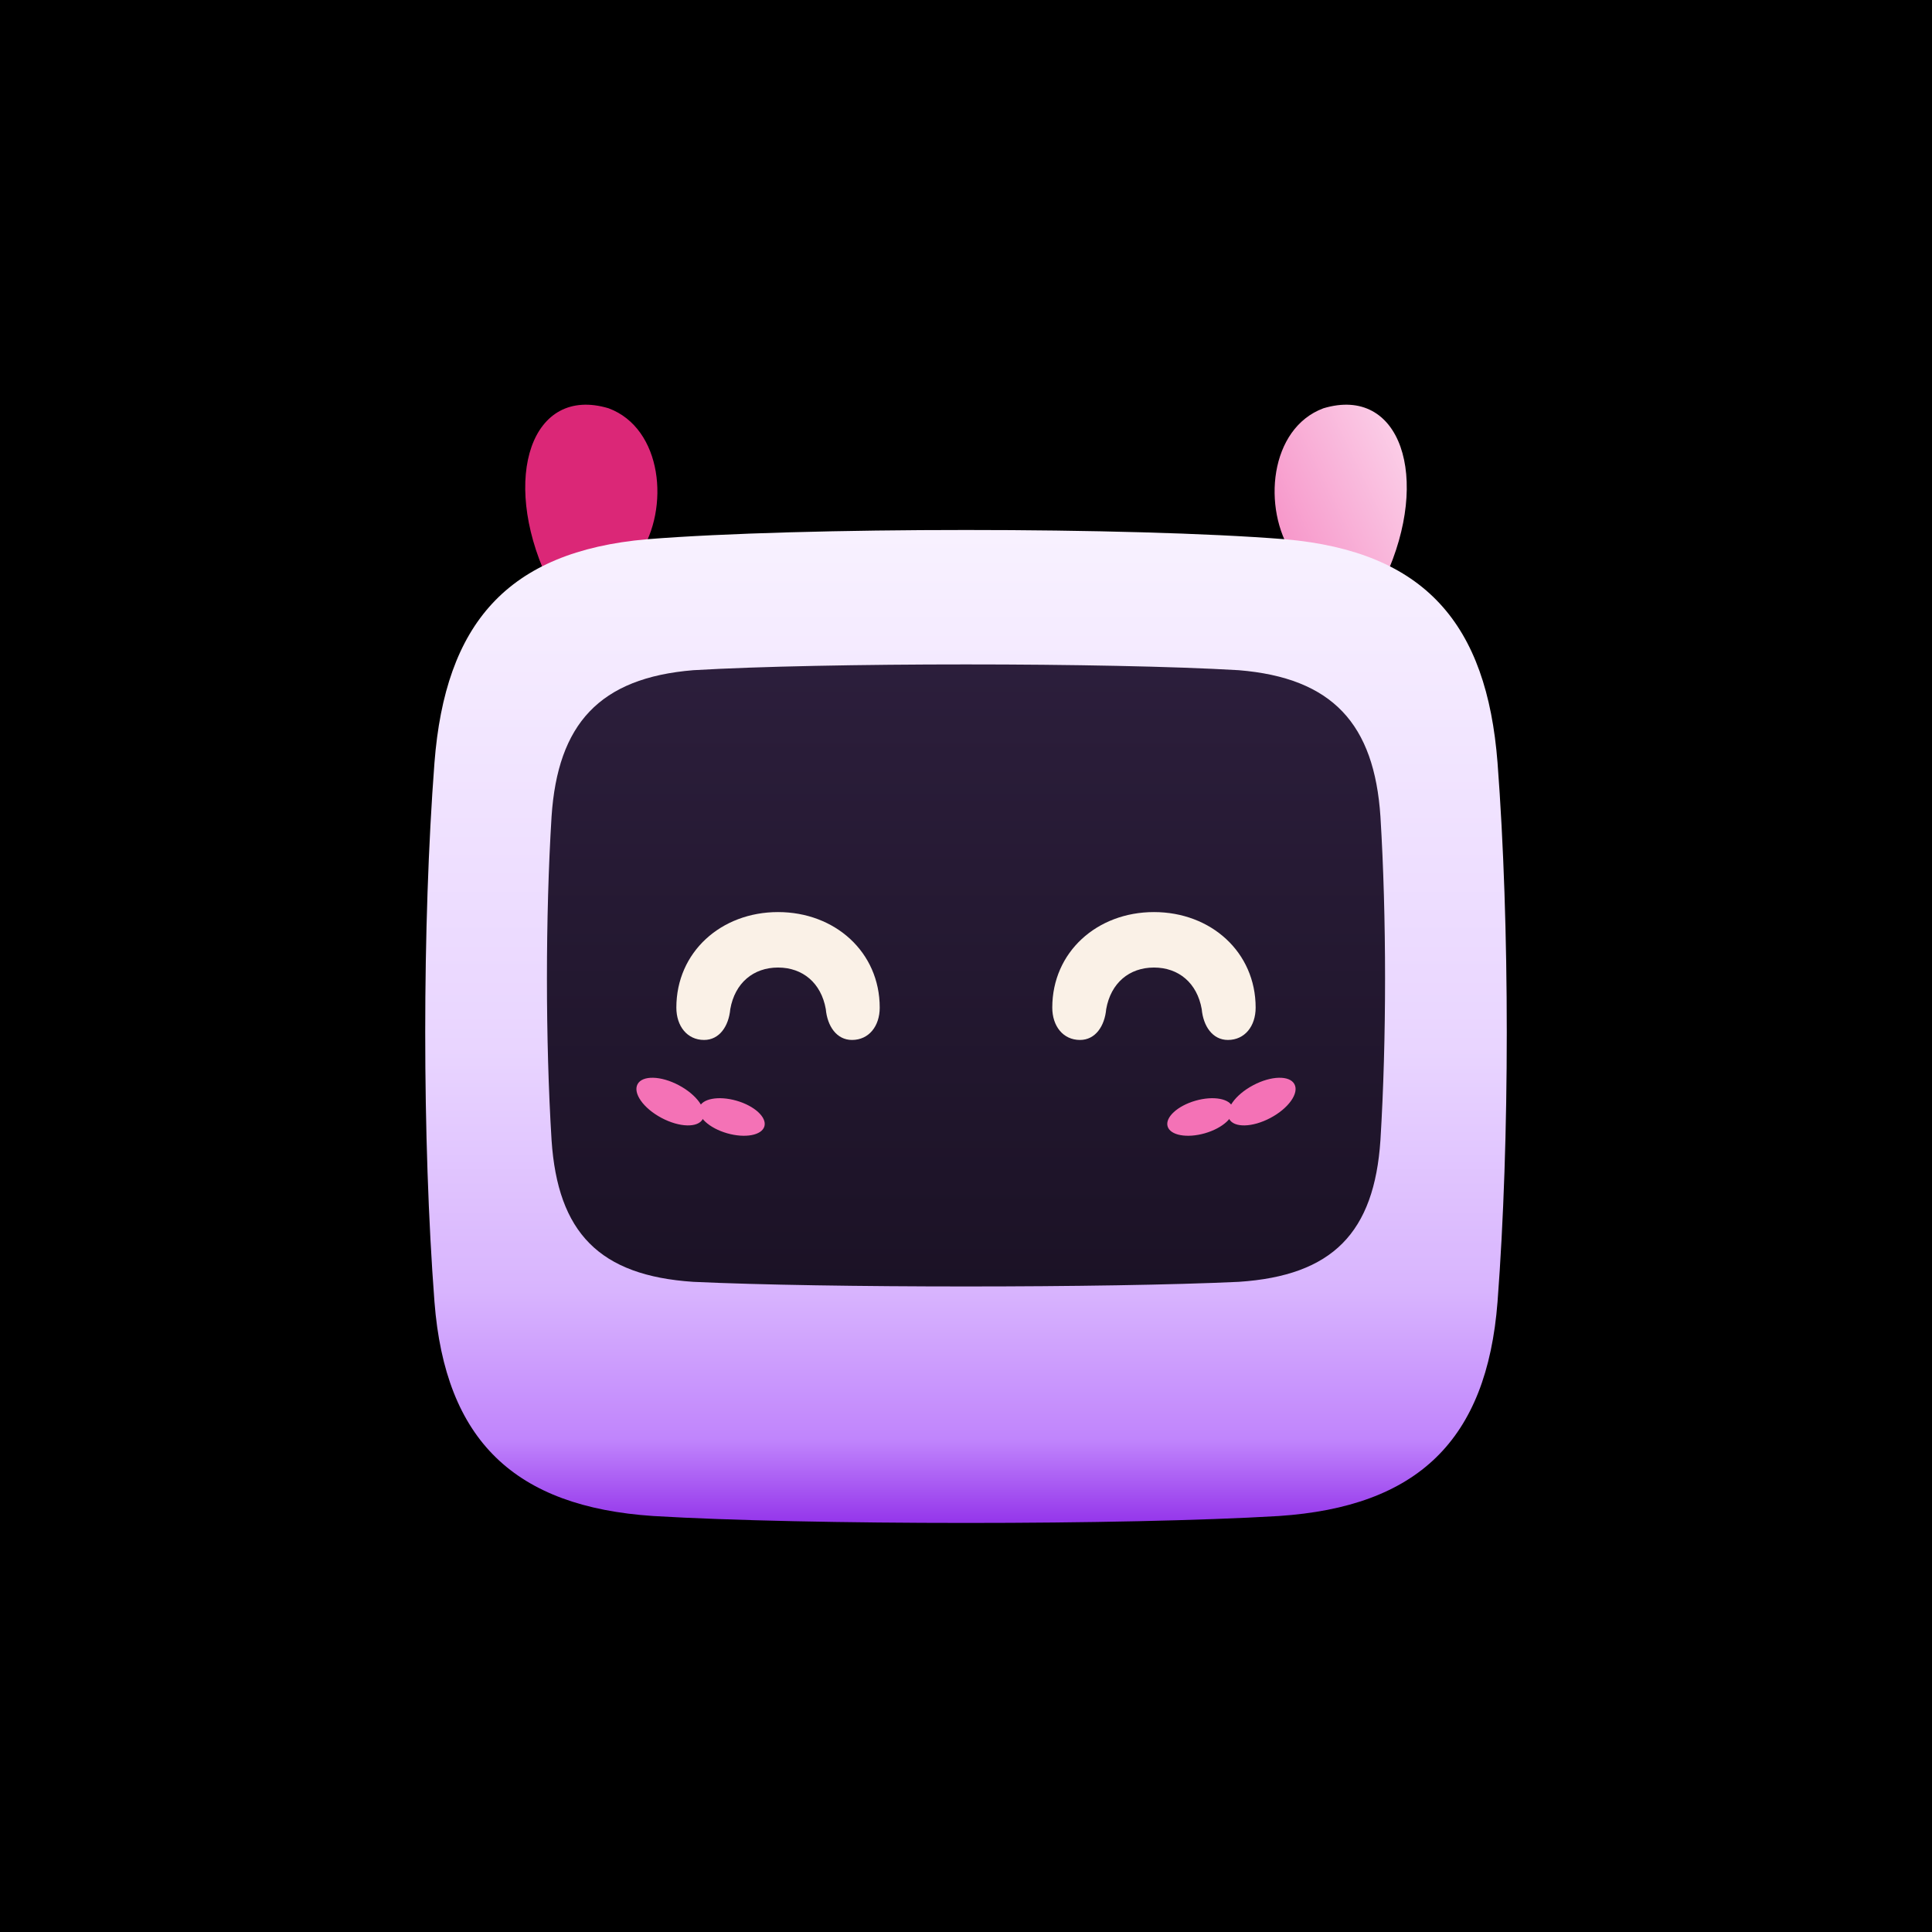
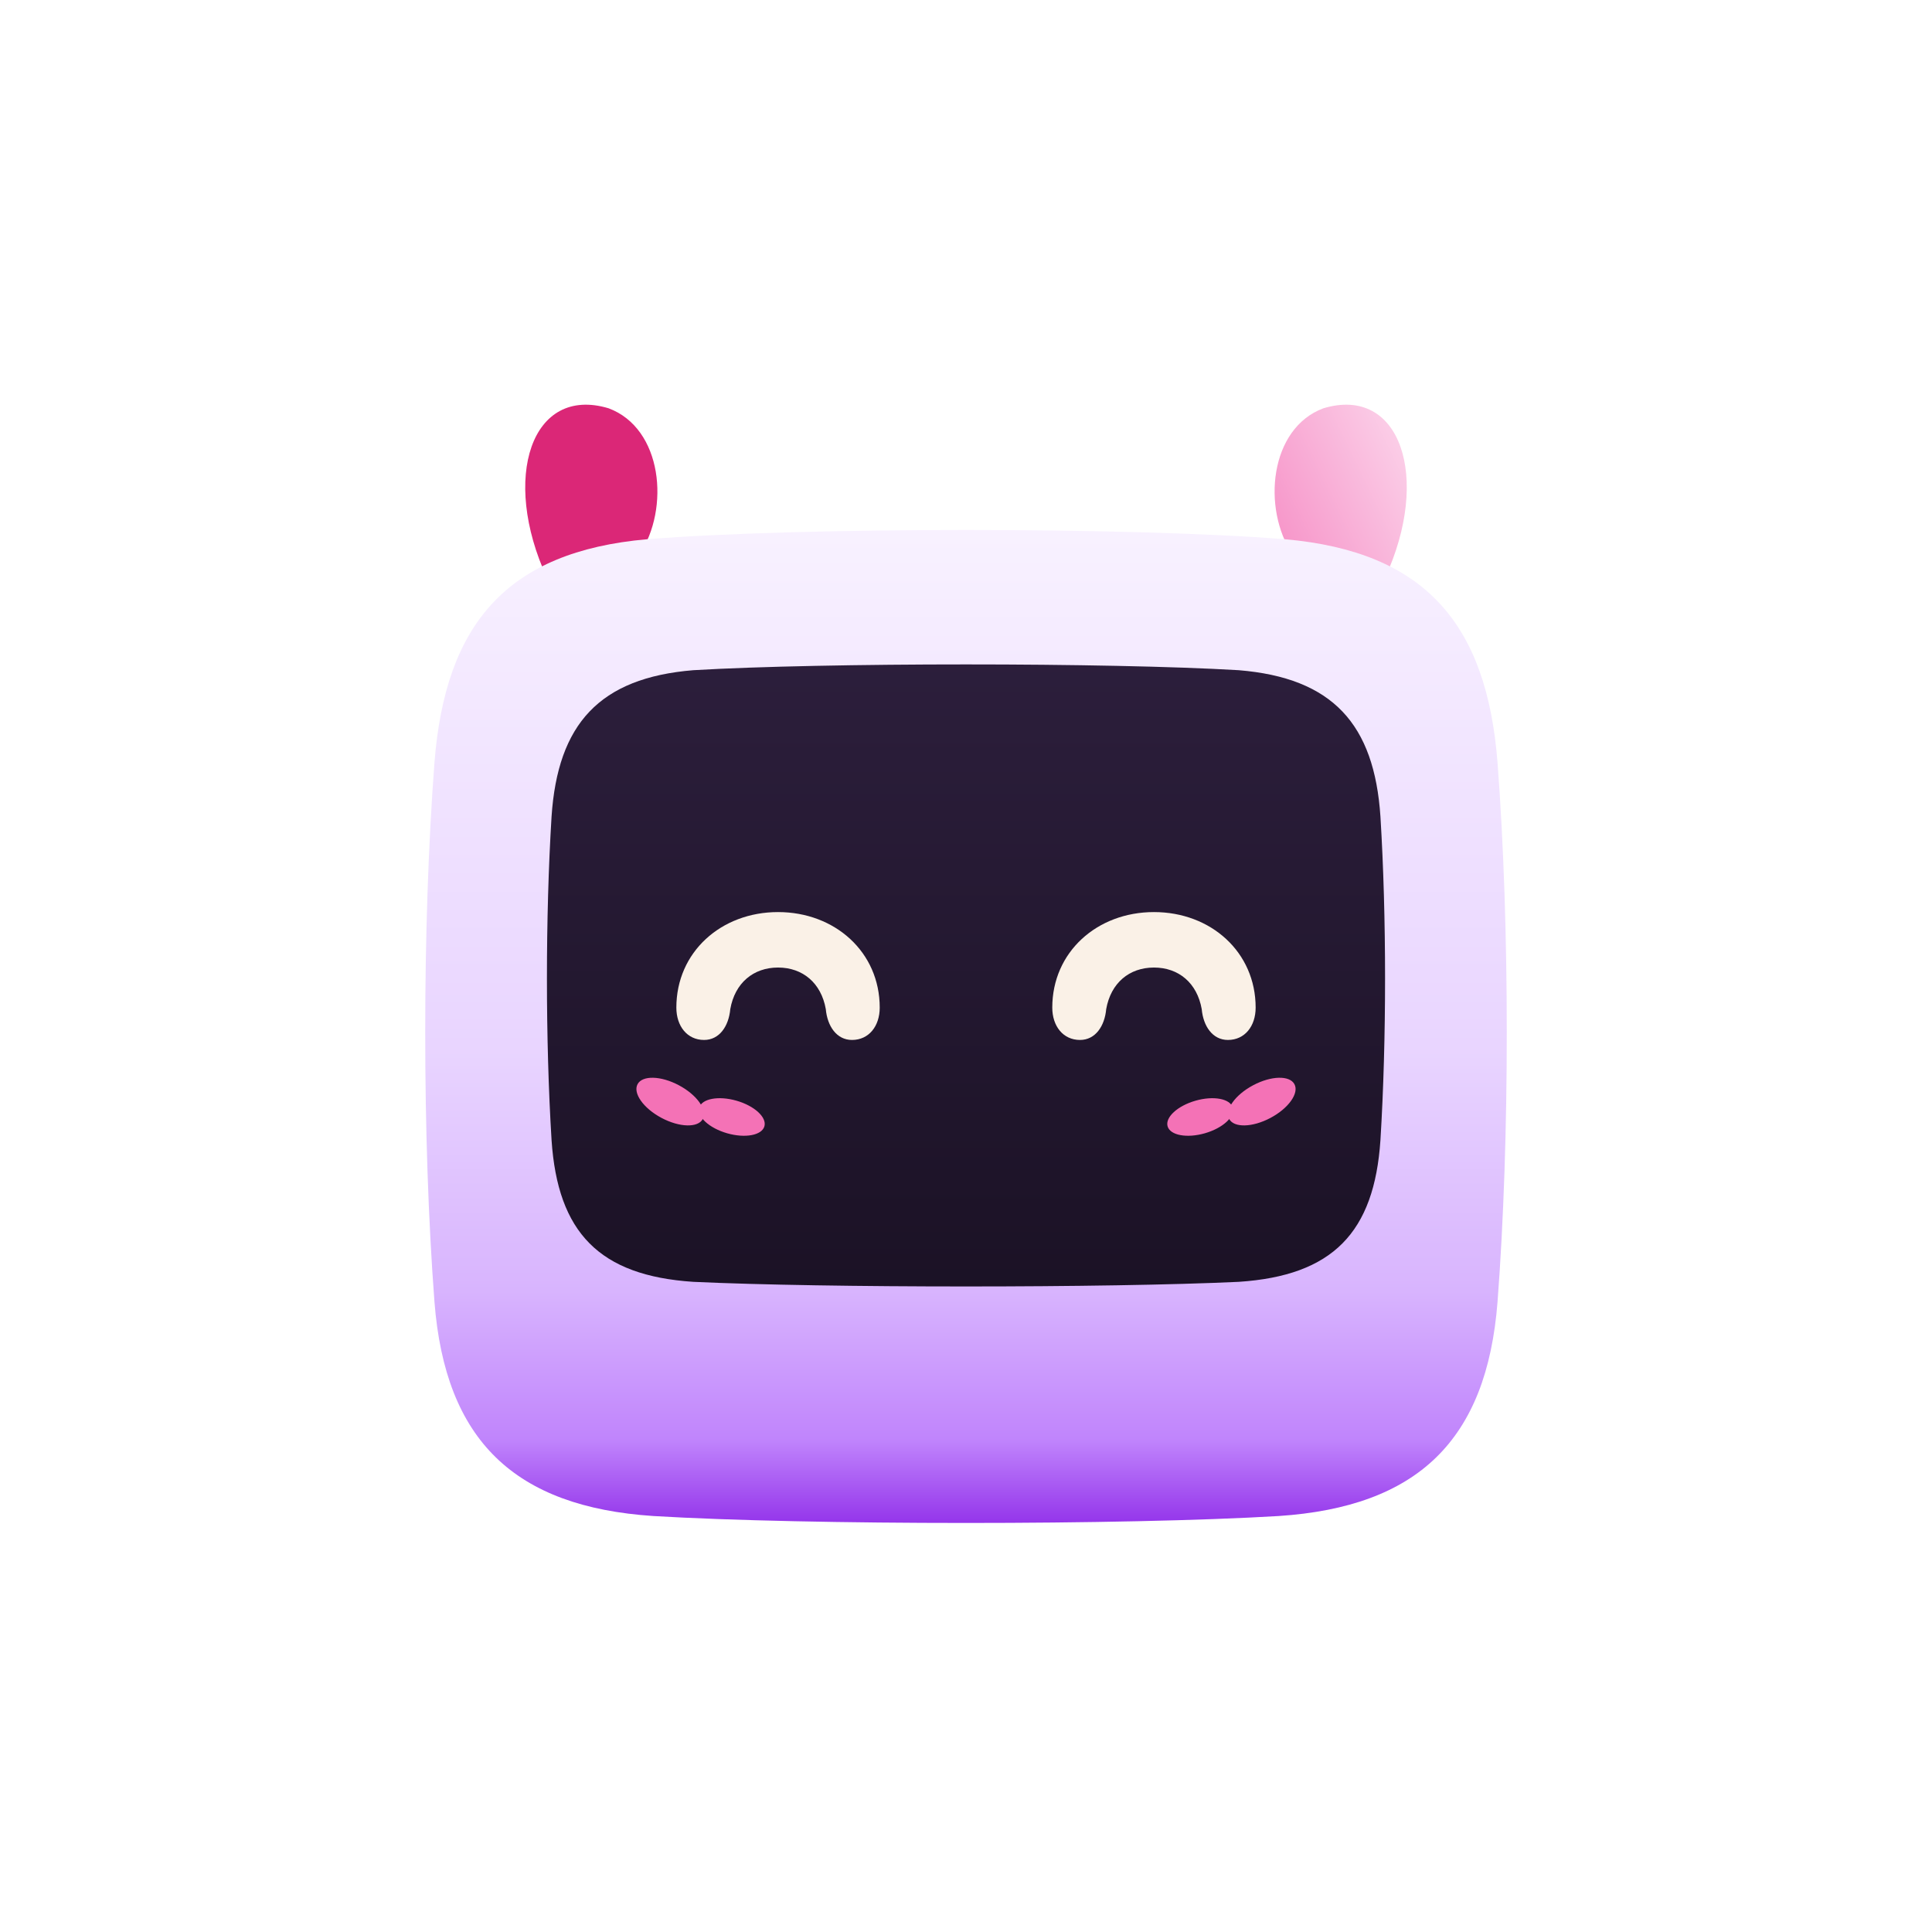
<svg xmlns="http://www.w3.org/2000/svg" id="mochi-char-5" viewBox="0 0 1254 1254" width="100%" height="100%">
  <defs>
    <linearGradient id="sproutGrad-5" x1="550" y1="380" x2="880" y2="220" gradientUnits="userSpaceOnUse">
      <stop offset="0%" stop-color="#DB2777" />
      <stop offset="55%" stop-color="#F472B6" />
      <stop offset="100%" stop-color="#FBCFE8" />
    </linearGradient>
    <linearGradient id="bodyGrad-5" x1="627" y1="300" x2="627" y2="990" gradientUnits="userSpaceOnUse">
      <stop offset="0%" stop-color="#FAF5FF" />
      <stop offset="55%" stop-color="#E9D5FF" />
      <stop offset="78%" stop-color="#D8B4FE" />
      <stop offset="92%" stop-color="#C084FC" />
      <stop offset="100%" stop-color="#9333EA" />
    </linearGradient>
    <linearGradient id="visorGrad-5" x1="627" y1="400" x2="627" y2="860" gradientUnits="userSpaceOnUse">
      <stop offset="0%" stop-color="#2D1F3D" />
      <stop offset="100%" stop-color="#1A1124" />
    </linearGradient>
    <style>
      #mochi-char-5 .body-part {
        transform-origin: 627px 985px;
        animation: breathe-5 5.2s cubic-bezier(0.45, 0.05, 0.55, 0.95) -1.85s infinite;
      }
      @keyframes breathe-5 {
        0%, 100% { transform: scale(1, 1) translateY(0px); }
        22% { transform: scale(1.018, 0.982) translateY(3px); }
        52% { transform: scale(0.982, 1.028) translateY(-10px); }
        70% { transform: scale(0.988, 1.020) translateY(-7px); }
        86% { transform: scale(1.010, 0.990) translateY(1.5px); }
      }
      #mochi-char-5 .sprout-part {
        transform-origin: 627px 360px;
        animation: sprout-5 5.2s ease-in-out -1.85s infinite;
      }
      @keyframes sprout-5 {
        0%, 100% { transform: rotate(0deg) translateY(0px); }
        25% { transform: rotate(-3.5deg) translateY(2px); }
        55% { transform: rotate(4.5deg) translateY(-9px); }
        80% { transform: rotate(-2deg) translateY(1px); }
      }
      #mochi-char-5 .visor-part {
        transform-origin: 627px 615px;
        animation: visor-5 5.2s cubic-bezier(0.45, 0.05, 0.55, 0.95) -1.85s infinite;
      }
      @keyframes visor-5 {
        0%, 100% { transform: translateY(0px) scale(1); }
        22% { transform: translateY(2px) scale(1.004, 0.996); }
        52% { transform: translateY(-8px) scale(0.996, 1.006); }
        86% { transform: translateY(1px); }
      }
      #mochi-char-5 .face-part {
        transform-origin: 627px 615px;
        animation: glance-5 13.0s ease-in-out -1.85s infinite;
      }
      @keyframes glance-5 {
        0%, 25%, 100% { transform: translate(0px, 0px); }
        30%, 44% { transform: translate(-5px, -3px); }
        48%, 68% { transform: translate(0px, 0px); }
        73%, 86% { transform: translate(5px, -3px); }
      }
      #mochi-char-5 .eye {
        transform-box: fill-box;
        transform-origin: center 65%;
        animation: blink-5 5.2s -1.85s infinite;
      }
      @keyframes blink-5 {
        0%, 68%, 74%, 100% { transform: scaleY(1); }
        71% { transform: scaleY(0.08) translateY(6px); }
      }
    </style>
  </defs>
-   <rect width="1254" height="1254" fill="#000000" />
  <g>
    <g class="sprout-part">
      <path d="M 355 375 C 325 310, 345 250, 395 265 C 430 278, 435 330, 415 360 Z" fill="url(#sproutGrad-5)" />
      <path d="M 899 375 C 929 310, 909 250, 859 265 C 824 278, 819 330, 839 360 Z" fill="url(#sproutGrad-5)" />
    </g>
    <g class="body-part">
      <path d="M 420 350 C 520 342, 734 342, 834 350 C 925 358, 965 405, 972 495 C 980 600, 980 740, 972 845 C 965 935, 920 978, 830 984 C 730 990, 524 990, 424 984 C 334 978, 289 935, 282 845 C 274 740, 274 600, 282 495 C 289 405, 329 358, 420 350 Z" fill="url(#bodyGrad-5)" />
    </g>
    <path class="visor-part" d="M 450 435 C 535 430, 719 430, 804 435 C 865 440, 892 470, 896 530 C 900 595, 900 675, 896 740 C 892 800, 865 828, 804 832 C 719 836, 535 836, 450 832 C 389 828, 362 800, 358 740 C 354 675, 354 595, 358 530 C 362 470, 389 440, 450 435 Z" fill="url(#visorGrad-5)" />
    <g class="face-part">
      <g fill="#FAF1E7">
        <g transform="translate(0, 20)">
          <path class="eye" d="M 457 655 C 446 655, 439 646, 439 634 C 439 598, 468 572, 505 572 C 542 572, 571 598, 571 634 C 571 646, 564 655, 553 655 C 543 655, 537 646, 536 635 C 533 618, 521 608, 505 608 C 489 608, 477 618, 474 635 C 473 646, 467 655, 457 655 Z" />
          <path class="eye" d="M 797 655 C 808 655, 815 646, 815 634 C 815 598, 786 572, 749 572 C 712 572, 683 598, 683 634 C 683 646, 690 655, 701 655 C 711 655, 717 646, 718 635 C 721 618, 733 608, 749 608 C 765 608, 777 618, 780 635 C 781 646, 787 655, 797 655 Z" />
        </g>
      </g>
      <g fill="#F472B6">
        <ellipse cx="435" cy="715" rx="24" ry="12" transform="rotate(28 435 715)" />
        <ellipse cx="475" cy="725" rx="22" ry="11" transform="rotate(16 475 725)" />
        <ellipse cx="819" cy="715" rx="24" ry="12" transform="rotate(-28 819 715)" />
        <ellipse cx="779" cy="725" rx="22" ry="11" transform="rotate(-16 779 725)" />
      </g>
    </g>
  </g>
</svg>
